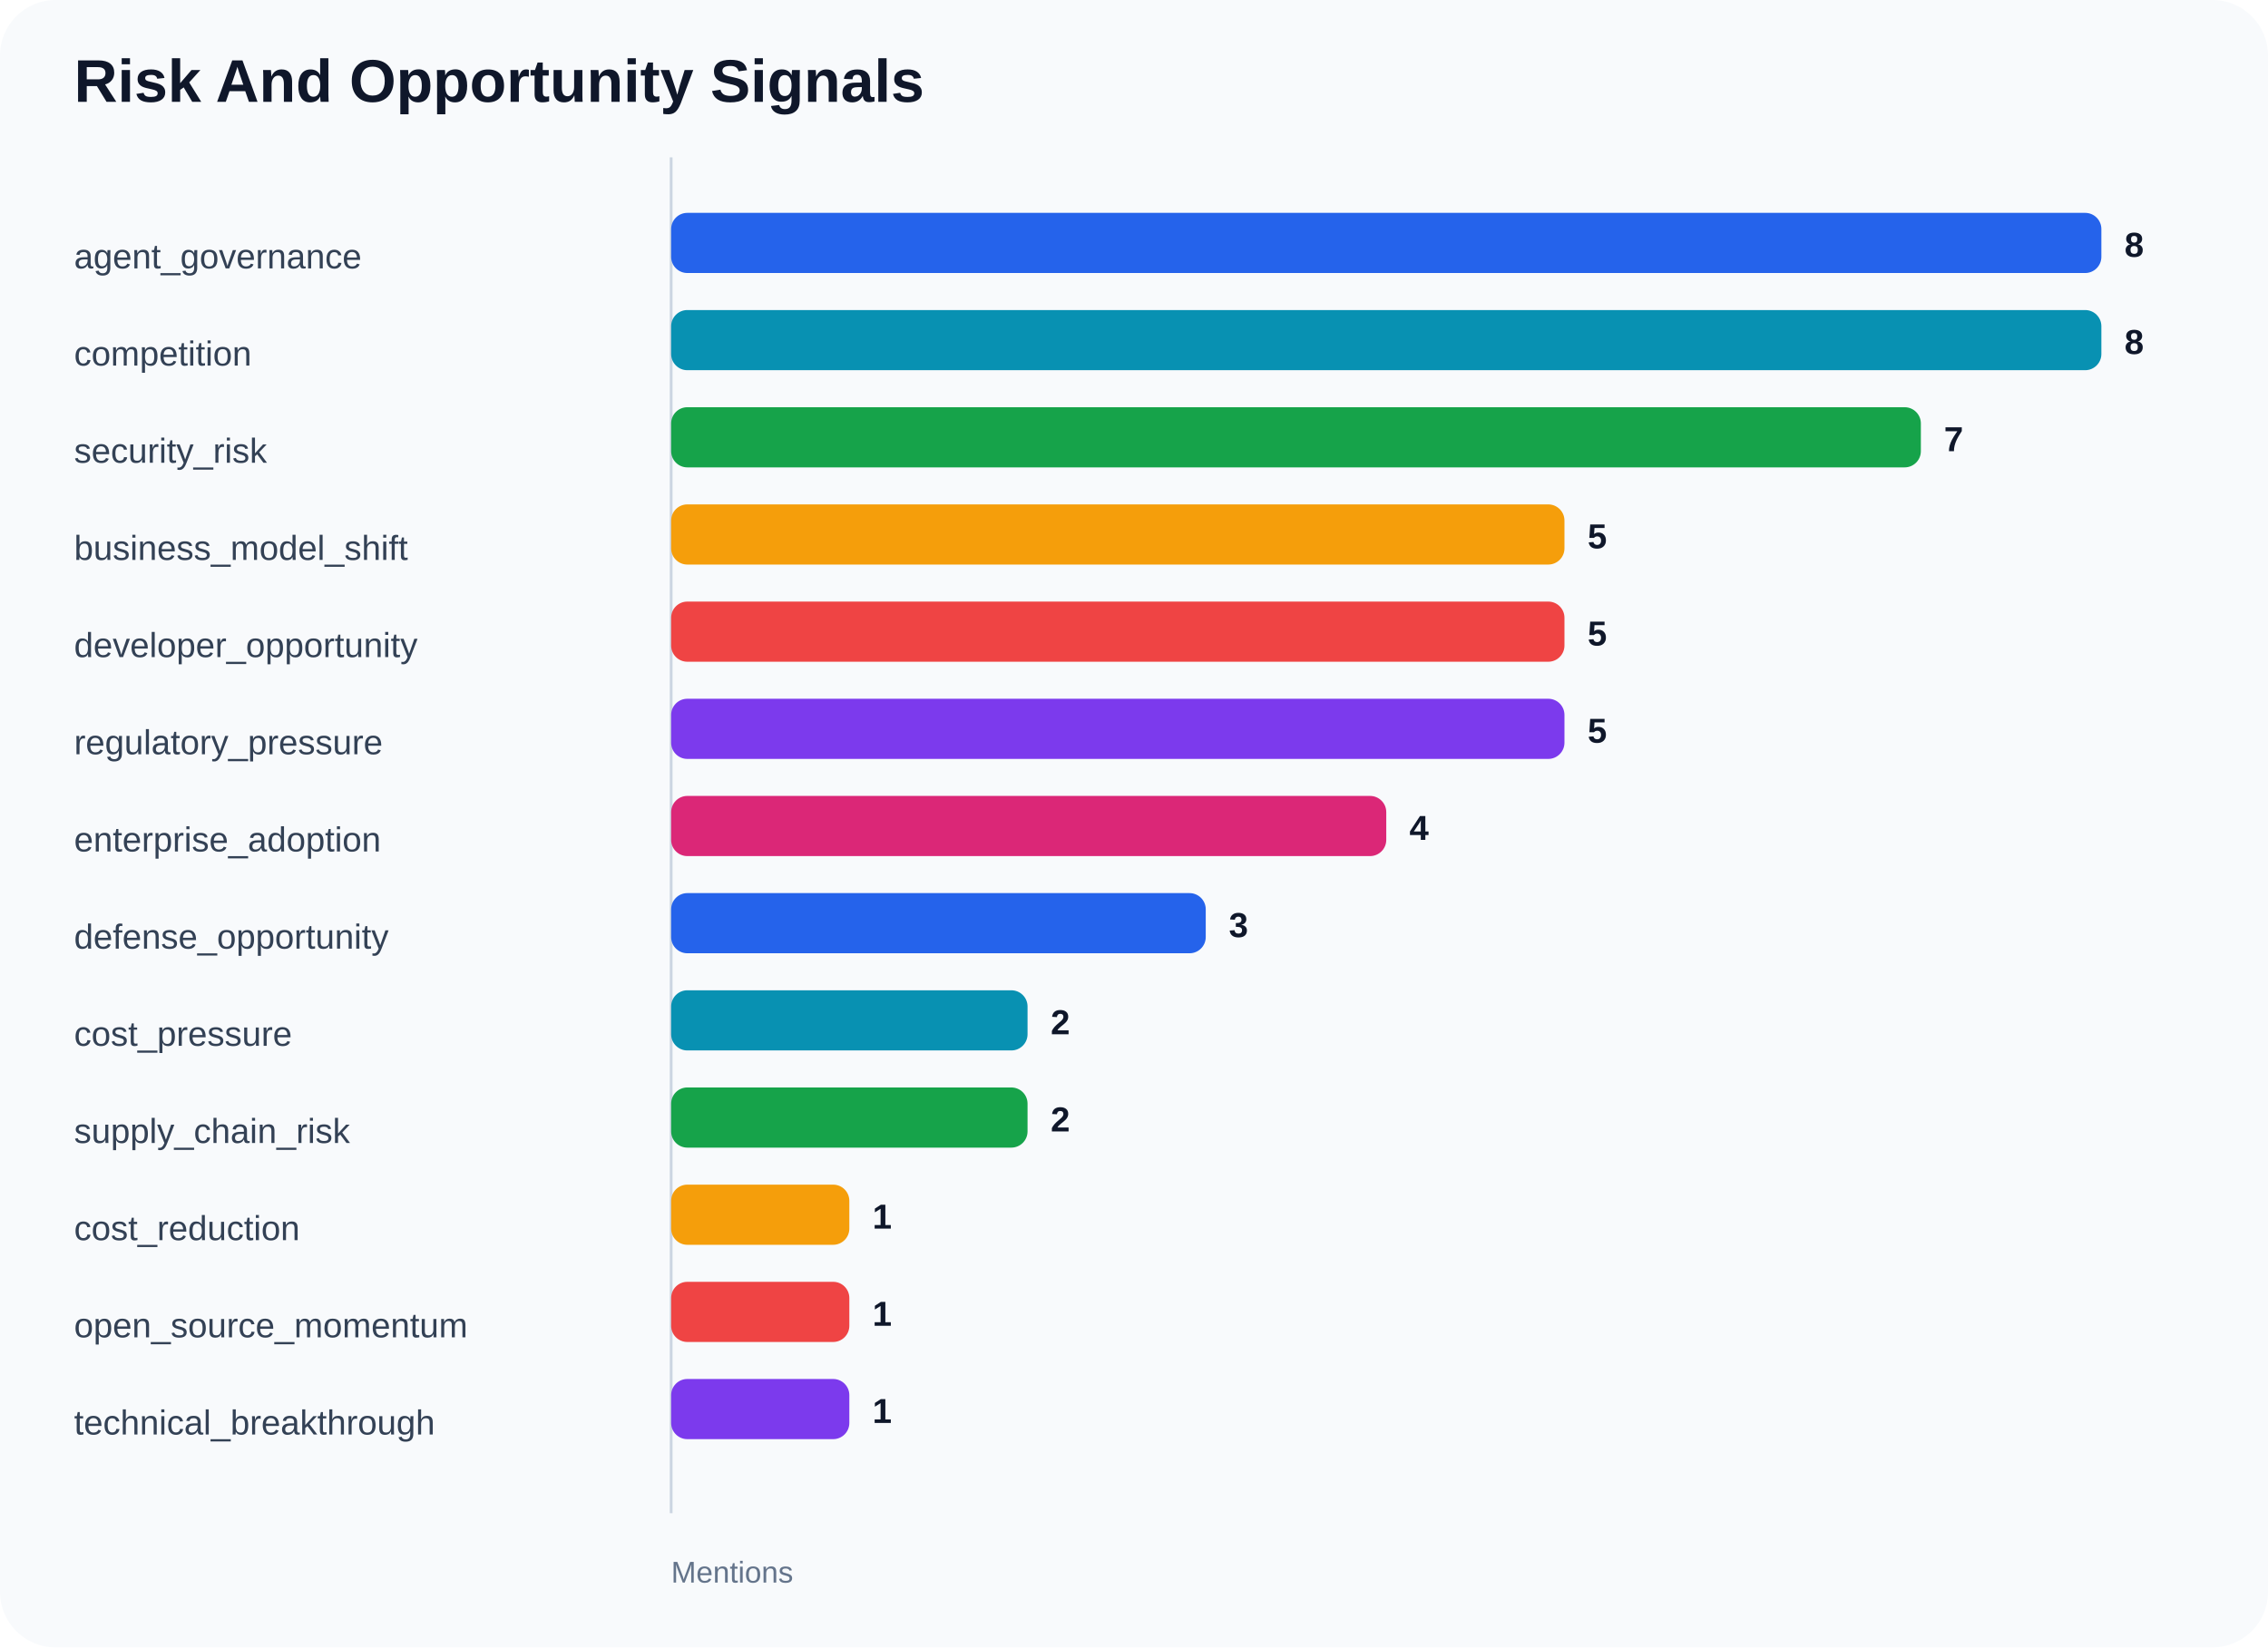
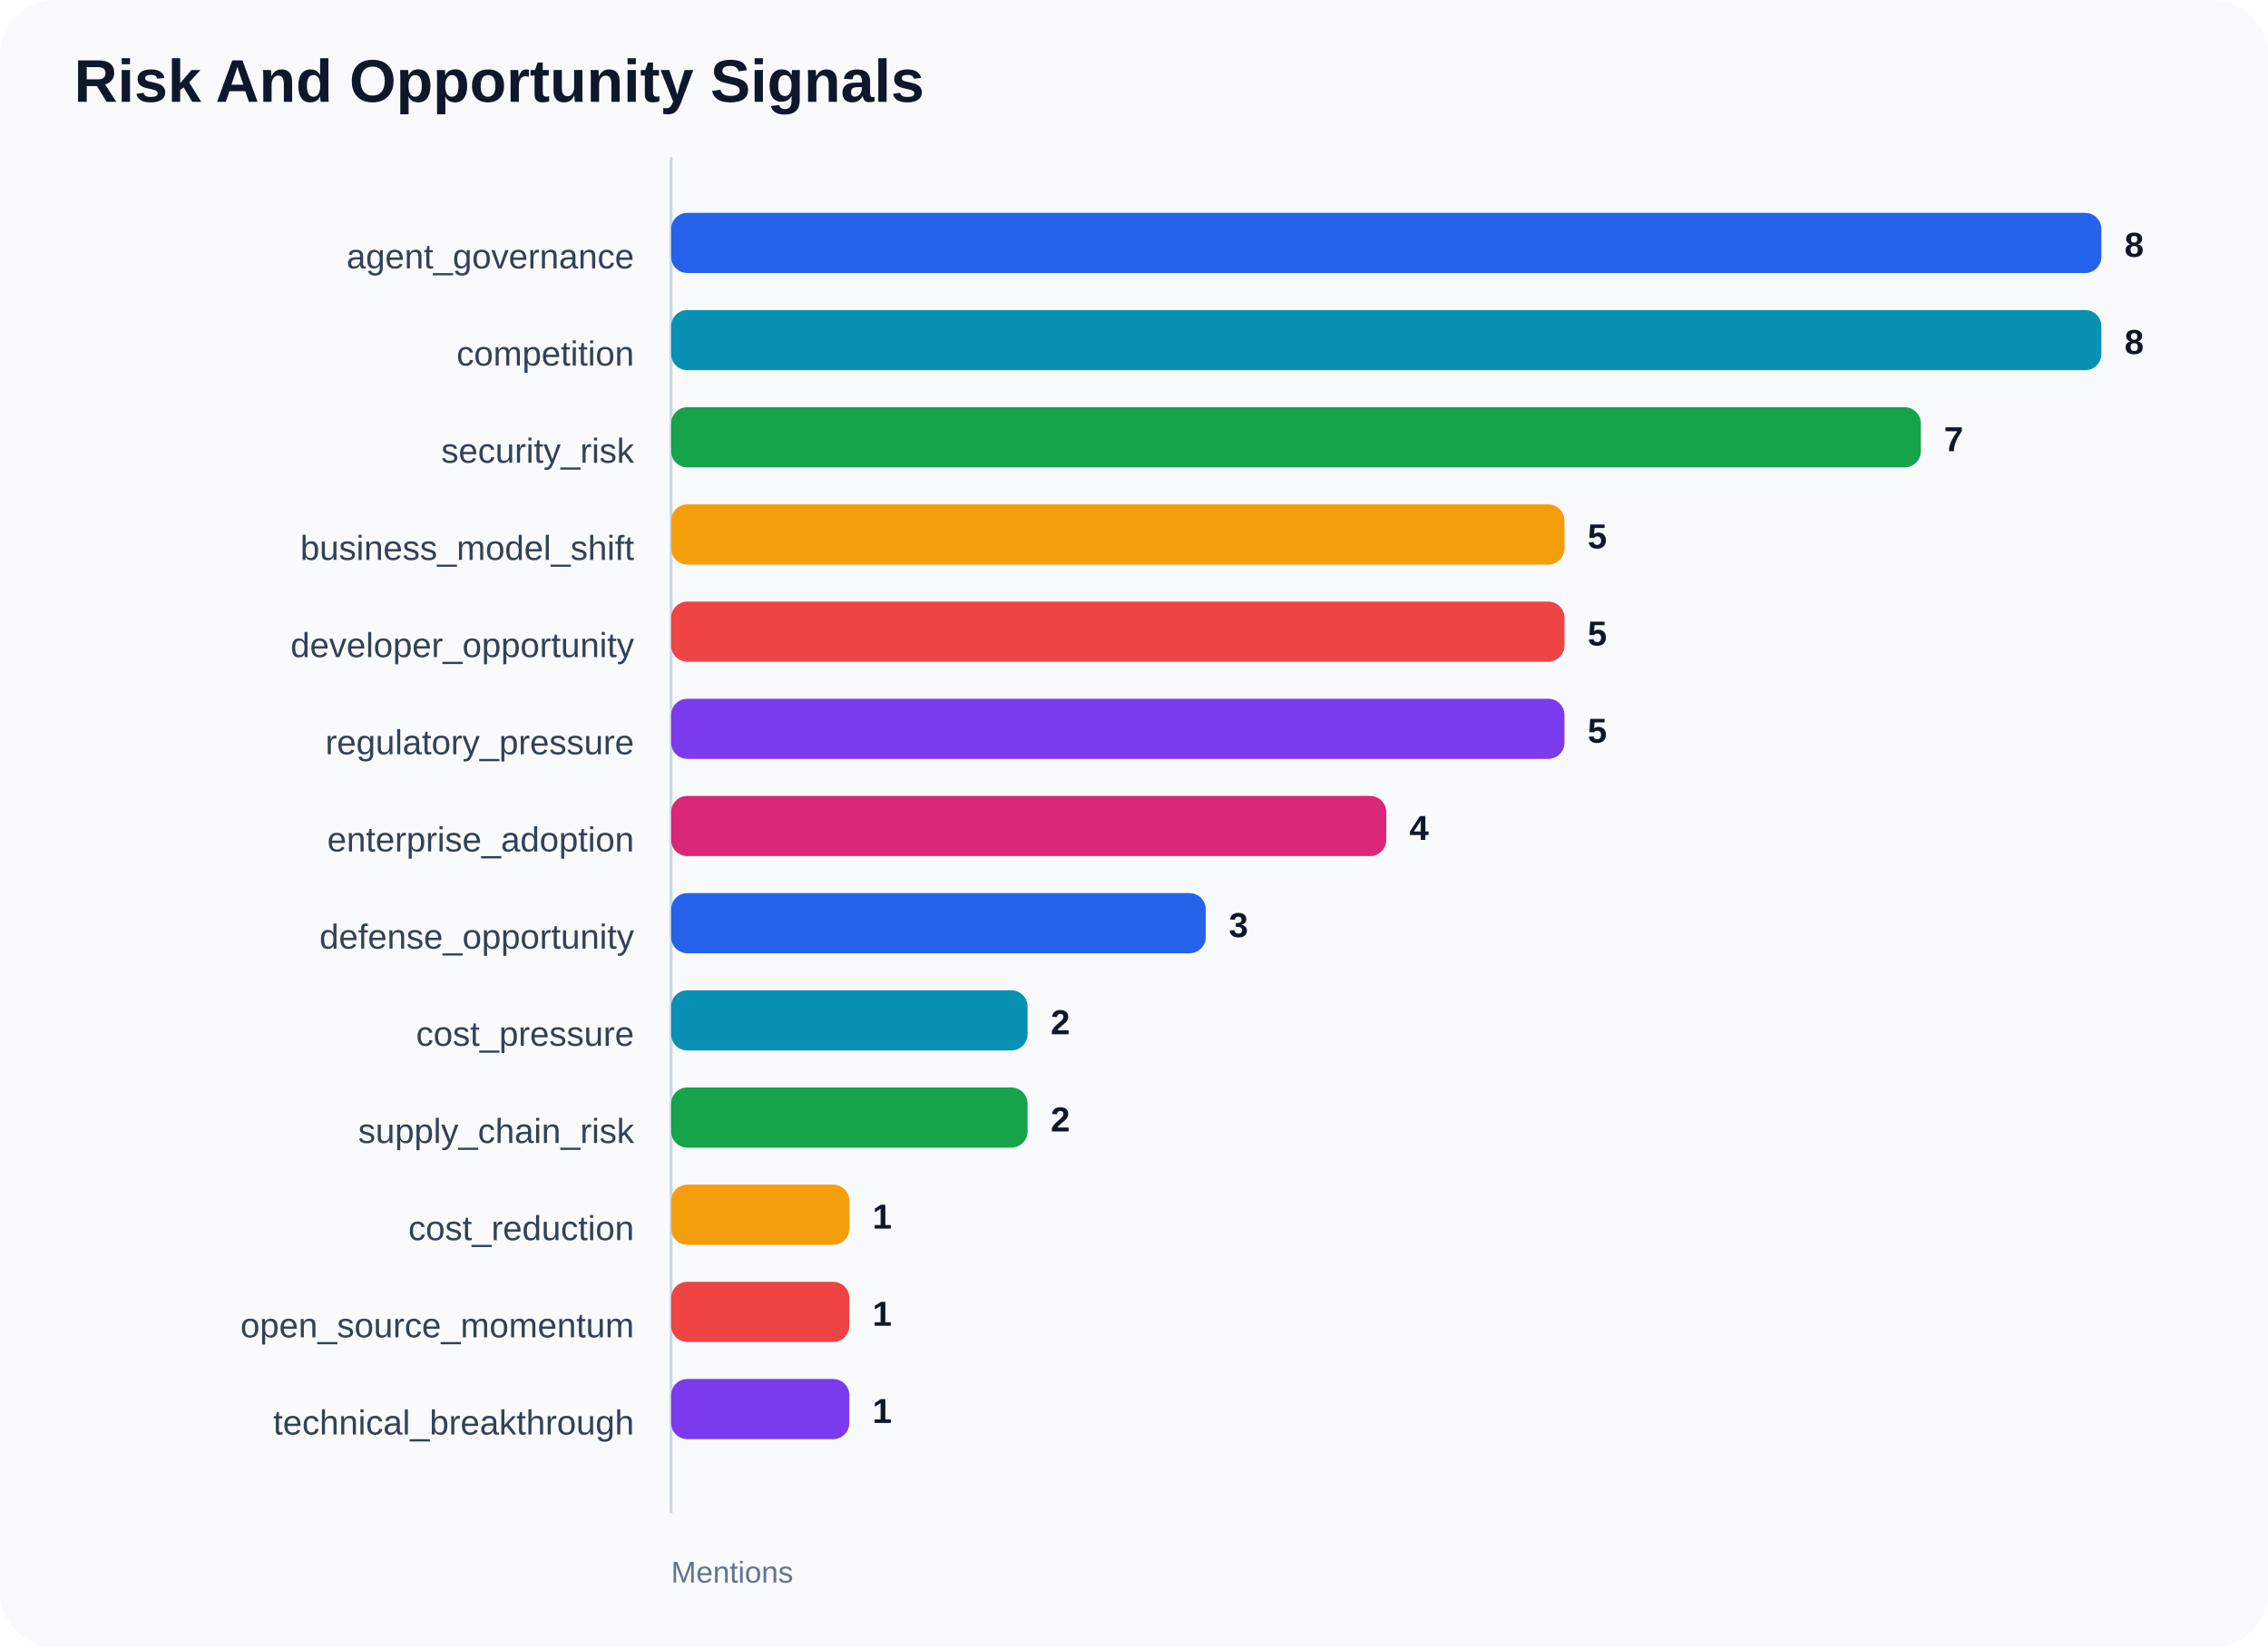
<svg xmlns="http://www.w3.org/2000/svg" width="980" height="712" viewBox="0 0 980 712">
  <style>
  .bg { fill: #f8fafc; }
  .title { font: 700 26px "Avenir Next", "Helvetica Neue", Arial, sans-serif; fill: #0f172a; }
  .label { font: 500 15px "Avenir Next", "Helvetica Neue", Arial, sans-serif; fill: #334155; }
  .value { font: 700 15px "Avenir Next", "Helvetica Neue", Arial, sans-serif; fill: #0f172a; }
  .axis { font: 500 13px "Avenir Next", "Helvetica Neue", Arial, sans-serif; fill: #64748b; }
  .grid-strong { stroke: #cbd5e1; stroke-width: 1.2; }
</style>
  <rect class="bg" x="0" y="0" width="980" height="712" rx="24" />
  <text x="32" y="44" class="title">Risk And Opportunity Signals</text>
  <text x="290" y="684" class="axis">Mentions</text>
  <line x1="290" y1="68" x2="290" y2="654" class="grid-strong" />
-   <text x="32" y="116" class="label">agent_governance</text>
+   <text x="274" y="116" class="label" text-anchor="end">agent_governance</text>
  <rect x="290" y="92" width="618" height="26" rx="7" fill="#2563eb" />
  <text x="918" y="111" class="value">8</text>
-   <text x="32" y="158" class="label">competition</text>
+   <text x="274" y="158" class="label" text-anchor="end">competition</text>
  <rect x="290" y="134" width="618" height="26" rx="7" fill="#0891b2" />
  <text x="918" y="153" class="value">8</text>
-   <text x="32" y="200" class="label">security_risk</text>
+   <text x="274" y="200" class="label" text-anchor="end">security_risk</text>
  <rect x="290" y="176" width="540" height="26" rx="7" fill="#16a34a" />
  <text x="840" y="195" class="value">7</text>
-   <text x="32" y="242" class="label">business_model_shift</text>
+   <text x="274" y="242" class="label" text-anchor="end">business_model_shift</text>
  <rect x="290" y="218" width="386" height="26" rx="7" fill="#f59e0b" />
  <text x="686" y="237" class="value">5</text>
-   <text x="32" y="284" class="label">developer_opportunity</text>
+   <text x="274" y="284" class="label" text-anchor="end">developer_opportunity</text>
  <rect x="290" y="260" width="386" height="26" rx="7" fill="#ef4444" />
  <text x="686" y="279" class="value">5</text>
-   <text x="32" y="326" class="label">regulatory_pressure</text>
+   <text x="274" y="326" class="label" text-anchor="end">regulatory_pressure</text>
  <rect x="290" y="302" width="386" height="26" rx="7" fill="#7c3aed" />
  <text x="686" y="321" class="value">5</text>
-   <text x="32" y="368" class="label">enterprise_adoption</text>
+   <text x="274" y="368" class="label" text-anchor="end">enterprise_adoption</text>
  <rect x="290" y="344" width="309" height="26" rx="7" fill="#db2777" />
  <text x="609" y="363" class="value">4</text>
-   <text x="32" y="410" class="label">defense_opportunity</text>
+   <text x="274" y="410" class="label" text-anchor="end">defense_opportunity</text>
  <rect x="290" y="386" width="231" height="26" rx="7" fill="#2563eb" />
  <text x="531" y="405" class="value">3</text>
-   <text x="32" y="452" class="label">cost_pressure</text>
+   <text x="274" y="452" class="label" text-anchor="end">cost_pressure</text>
  <rect x="290" y="428" width="154" height="26" rx="7" fill="#0891b2" />
  <text x="454" y="447" class="value">2</text>
-   <text x="32" y="494" class="label">supply_chain_risk</text>
+   <text x="274" y="494" class="label" text-anchor="end">supply_chain_risk</text>
  <rect x="290" y="470" width="154" height="26" rx="7" fill="#16a34a" />
  <text x="454" y="489" class="value">2</text>
-   <text x="32" y="536" class="label">cost_reduction</text>
+   <text x="274" y="536" class="label" text-anchor="end">cost_reduction</text>
  <rect x="290" y="512" width="77" height="26" rx="7" fill="#f59e0b" />
  <text x="377" y="531" class="value">1</text>
-   <text x="32" y="578" class="label">open_source_momentum</text>
+   <text x="274" y="578" class="label" text-anchor="end">open_source_momentum</text>
  <rect x="290" y="554" width="77" height="26" rx="7" fill="#ef4444" />
  <text x="377" y="573" class="value">1</text>
-   <text x="32" y="620" class="label">technical_breakthrough</text>
+   <text x="274" y="620" class="label" text-anchor="end">technical_breakthrough</text>
  <rect x="290" y="596" width="77" height="26" rx="7" fill="#7c3aed" />
  <text x="377" y="615" class="value">1</text>
</svg>
